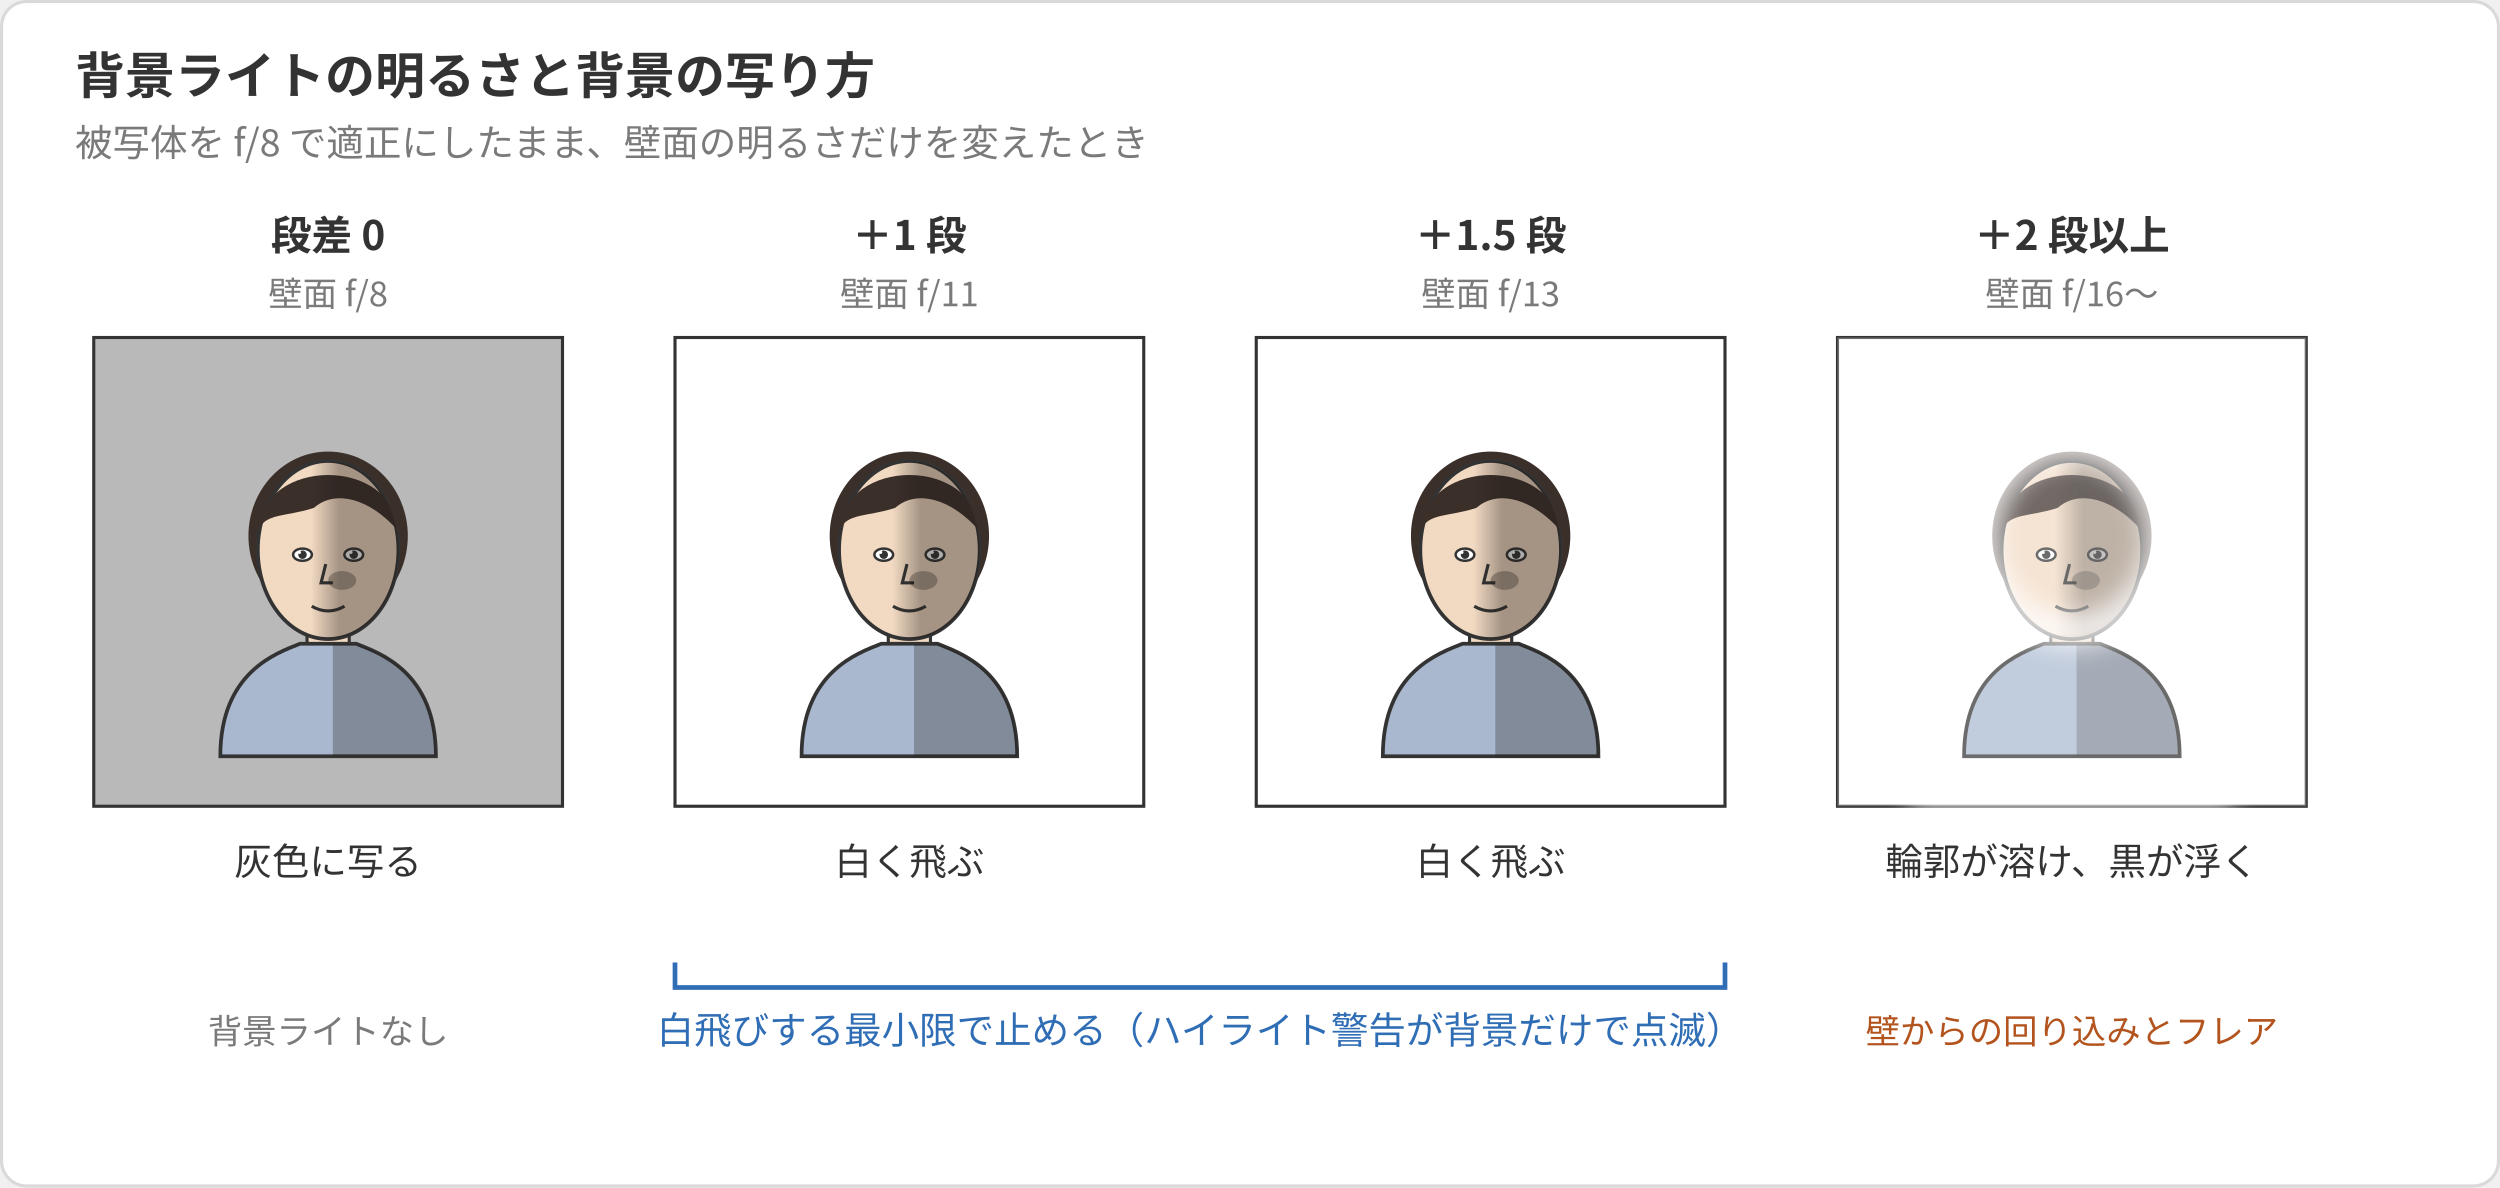
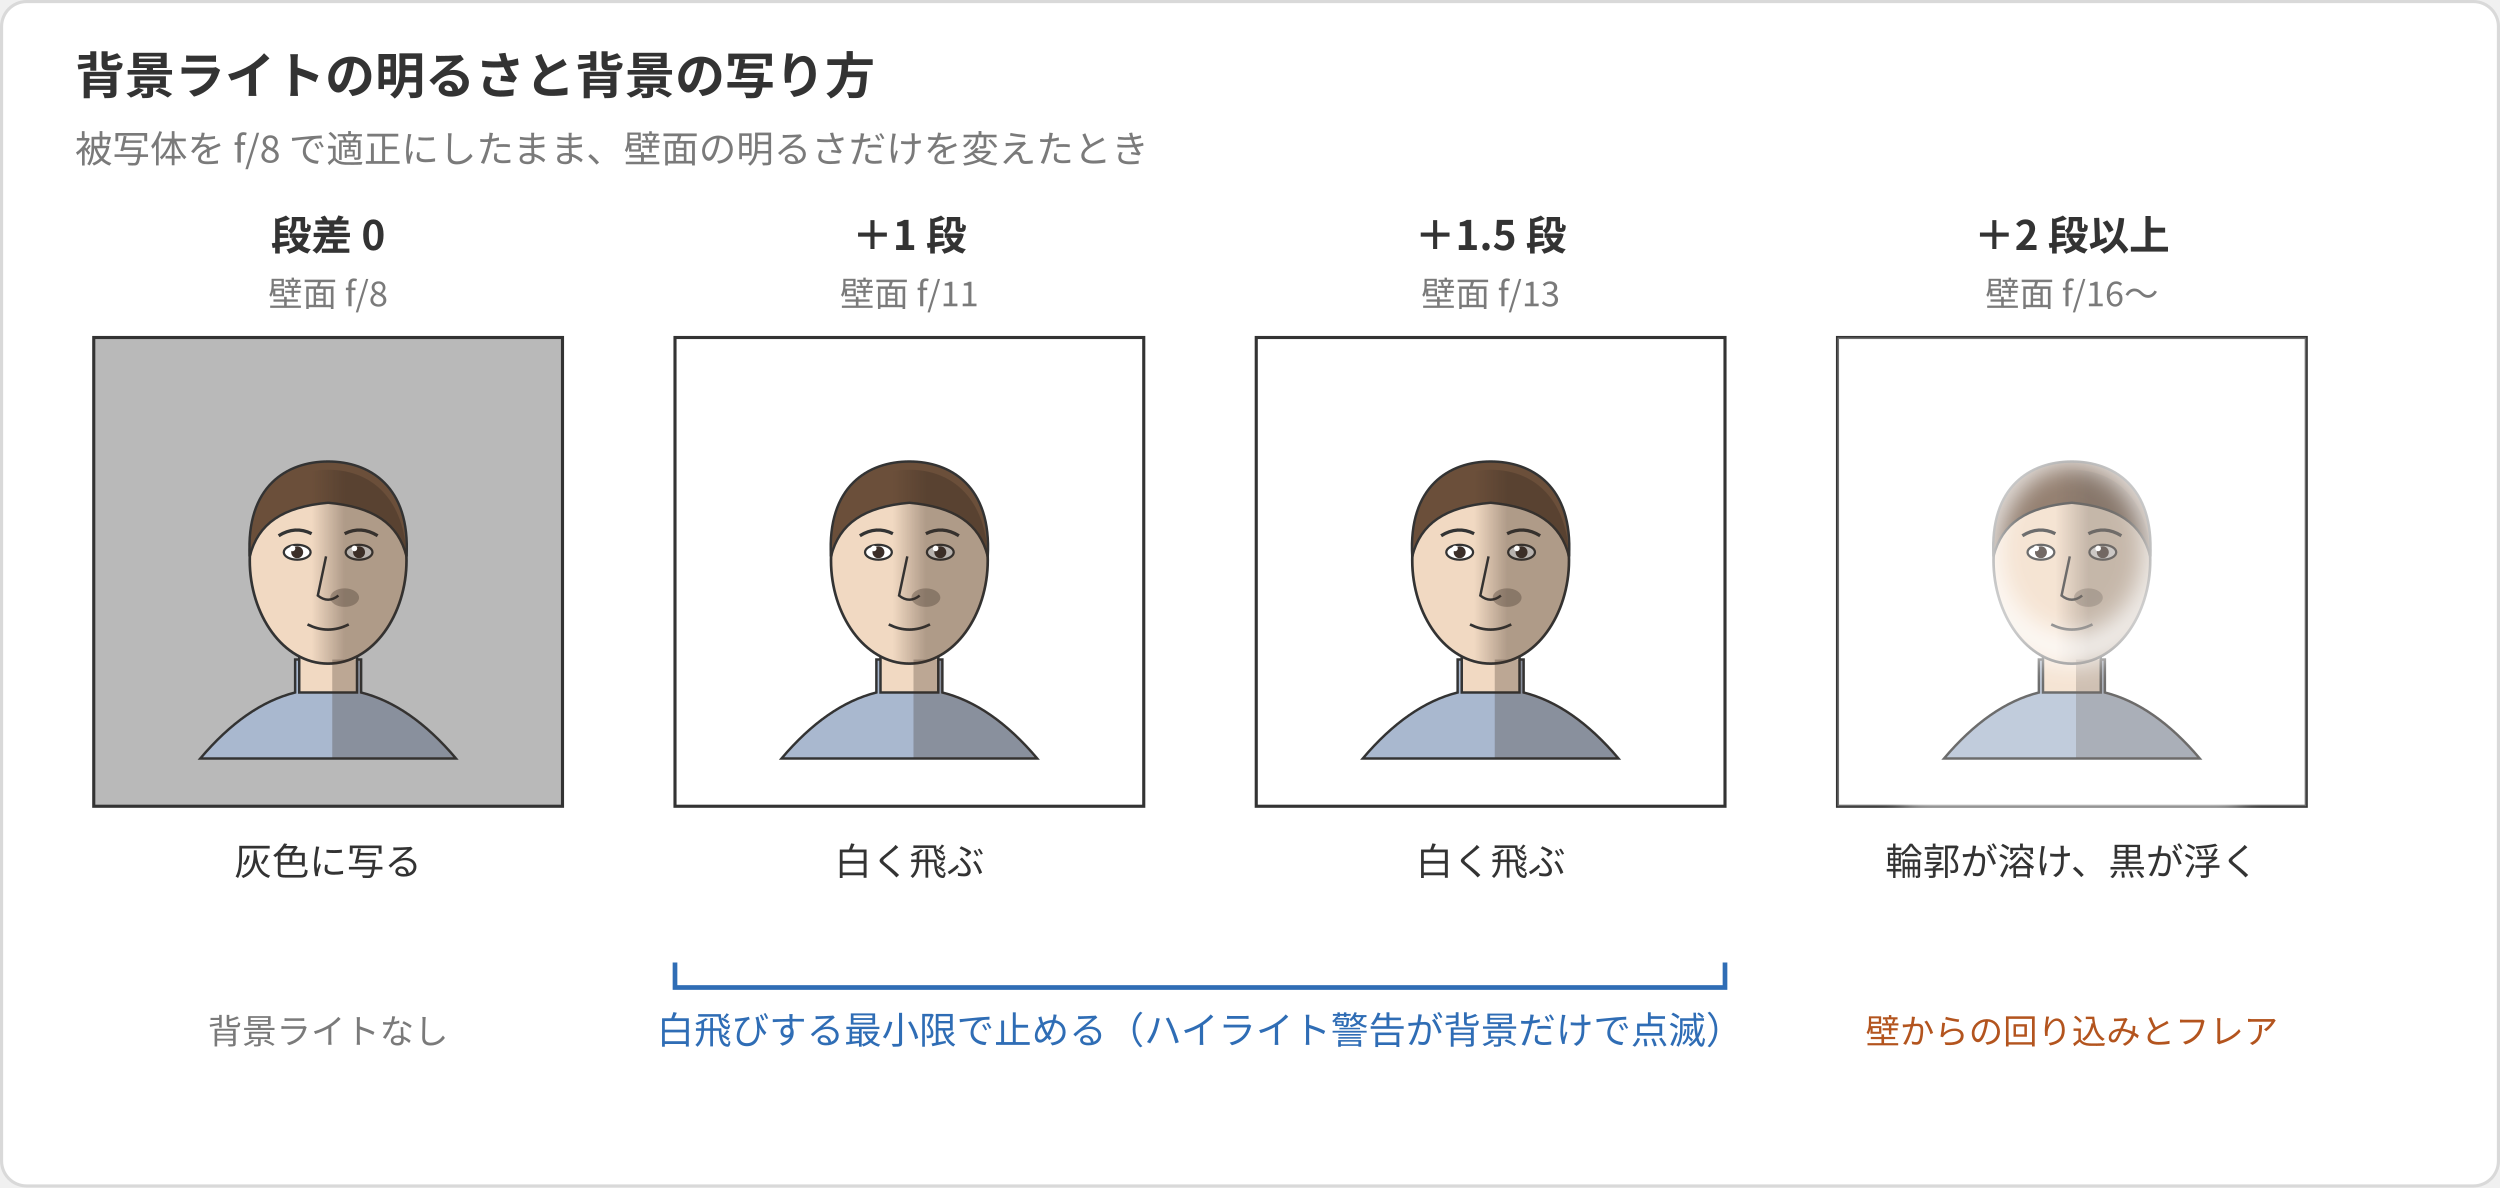
<svg xmlns="http://www.w3.org/2000/svg" viewBox="0 0 800 380" width="800" height="380" role="img" aria-label="背景ライトの明るさと背景の写り方">
  <defs>
-     <marker id="arrow" viewBox="0 0 10 10" refX="9" refY="5" markerWidth="8" markerHeight="8" orient="auto-start-reverse">
-       <path d="M0,0 L10,5 L0,10 Z" fill="#7a7a7a" />
-     </marker>
-     <marker id="arrow-ink" viewBox="0 0 10 10" refX="9" refY="5" markerWidth="8" markerHeight="8" orient="auto-start-reverse">
-       <path d="M0,0 L10,5 L0,10 Z" fill="#333333" />
-     </marker>
-     <marker id="arrow-light" viewBox="0 0 10 10" refX="9" refY="5" markerWidth="8" markerHeight="8" orient="auto-start-reverse">
-       <path d="M0,0 L10,5 L0,10 Z" fill="#f2a900" />
-     </marker>
-     <marker id="arrow-brown" viewBox="0 0 10 10" refX="9" refY="5" markerWidth="8" markerHeight="8" orient="auto-start-reverse">
-       <path d="M0,0 L10,5 L0,10 Z" fill="#b3541e" />
-     </marker>
    <filter id="blur" x="-30%" y="-30%" width="160%" height="160%">
      <feGaussianBlur stdDeviation="4" />
    </filter>
+     <clipPath id="frame1">
+       <rect x="30" y="108" width="150" height="150" />
+     </clipPath>
+     <clipPath id="face2">
+       <path d="M0,-48 C24,-48 38,-30 38,-4 C38,22 22,46 0,46 C-22,46 -38,22 -38,-4 C-38,-30 -24,-48 0,-48 Z" />
+     </clipPath>
+     <clipPath id="body3">
+       <path d="M-62,92 Q-40,66 -16,60 L-16,44 L16,44 L16,60 Q40,66 62,92 Z" />
+     </clipPath>
+     <linearGradient id="grad4" x1="0" y1="0" x2="1" y2="0">
+       <stop offset="0.4" stop-color="#3a2c22" stop-opacity="0" />
+       <stop offset="0.6" stop-color="#3a2c22" stop-opacity="0.36" />
+       <stop offset="1" stop-color="#3a2c22" stop-opacity="0.36" />
+     </linearGradient>
+     <clipPath id="frame5">
+       <rect x="216" y="108" width="150" height="150" />
+     </clipPath>
+     <clipPath id="face6">
+       <path d="M0,-48 C24,-48 38,-30 38,-4 C38,22 22,46 0,46 C-22,46 -38,22 -38,-4 C-38,-30 -24,-48 0,-48 Z" />
+     </clipPath>
+     <clipPath id="body7">
+       <path d="M-62,92 Q-40,66 -16,60 L-16,44 L16,44 L16,60 Q40,66 62,92 Z" />
+     </clipPath>
+     <linearGradient id="grad8" x1="0" y1="0" x2="1" y2="0">
+       <stop offset="0.4" stop-color="#3a2c22" stop-opacity="0" />
+       <stop offset="0.6" stop-color="#3a2c22" stop-opacity="0.36" />
+       <stop offset="1" stop-color="#3a2c22" stop-opacity="0.36" />
+     </linearGradient>
+     <clipPath id="frame9">
+       <rect x="402" y="108" width="150" height="150" />
+     </clipPath>
+     <clipPath id="face10">
+       <path d="M0,-48 C24,-48 38,-30 38,-4 C38,22 22,46 0,46 C-22,46 -38,22 -38,-4 C-38,-30 -24,-48 0,-48 Z" />
+     </clipPath>
+     <clipPath id="body11">
+       <path d="M-62,92 Q-40,66 -16,60 L-16,44 L16,44 L16,60 Q40,66 62,92 Z" />
+     </clipPath>
+     <linearGradient id="grad12" x1="0" y1="0" x2="1" y2="0">
+       <stop offset="0.4" stop-color="#3a2c22" stop-opacity="0" />
+       <stop offset="0.6" stop-color="#3a2c22" stop-opacity="0.36" />
+       <stop offset="1" stop-color="#3a2c22" stop-opacity="0.36" />
+     </linearGradient>
+     <clipPath id="frame13">
+       <rect x="588" y="108" width="150" height="150" />
+     </clipPath>
+     <clipPath id="face14">
+       <path d="M0,-48 C24,-48 38,-30 38,-4 C38,22 22,46 0,46 C-22,46 -38,22 -38,-4 C-38,-30 -24,-48 0,-48 Z" />
+     </clipPath>
+     <clipPath id="body15">
+       <path d="M-62,92 Q-40,66 -16,60 L-16,44 L16,44 L16,60 Q40,66 62,92 Z" />
+     </clipPath>
+     <linearGradient id="grad16" x1="0" y1="0" x2="1" y2="0">
+       <stop offset="0.4" stop-color="#3a2c22" stop-opacity="0" />
+       <stop offset="0.6" stop-color="#3a2c22" stop-opacity="0.36" />
+       <stop offset="1" stop-color="#3a2c22" stop-opacity="0.36" />
+     </linearGradient>
  </defs>
  <rect x="0.5" y="0.5" width="799" height="379" rx="8" fill="#ffffff" stroke="#d9d9d9" />
  <text x="24.0" y="30.0" font-family="'Noto Sans JP','Noto Sans CJK JP','Hiragino Sans','Yu Gothic','Meiryo',sans-serif" font-size="16" text-anchor="start" fill="#333333" font-weight="bold">
    <tspan x="24.0" dy="0">背景ライトの明るさと背景の写り方</tspan>
  </text>
-   <text x="24.0" y="50.0" font-family="'Noto Sans JP','Noto Sans CJK JP','Hiragino Sans','Yu Gothic','Meiryo',sans-serif" font-size="12" text-anchor="start" fill="#7a7a7a" font-weight="normal">
+   <text x="24.0" y="52.0" font-family="'Noto Sans JP','Noto Sans CJK JP','Hiragino Sans','Yu Gothic','Meiryo',sans-serif" font-size="12" text-anchor="start" fill="#7a7a7a" font-weight="normal">
    <tspan x="24.0" dy="0">被写体を f/8 で適正にしたまま、壁面の明るさだけを変えたとき</tspan>
  </text>
  <text x="105.0" y="80.0" font-family="'Noto Sans JP','Noto Sans CJK JP','Hiragino Sans','Yu Gothic','Meiryo',sans-serif" font-size="13" text-anchor="middle" fill="#333333" font-weight="bold">
    <tspan x="105.0" dy="0">段差 0</tspan>
  </text>
  <text x="105.0" y="98.0" font-family="'Noto Sans JP','Noto Sans CJK JP','Hiragino Sans','Yu Gothic','Meiryo',sans-serif" font-size="11" text-anchor="middle" fill="#7a7a7a" font-weight="normal">
    <tspan x="105.0" dy="0">壁面 f/8</tspan>
  </text>
-   <rect x="30" y="108" width="150" height="150" fill="#b9b9b9" stroke="#333333" stroke-width="1" />
-   <g transform="translate(105.0,176.0)">
-     <defs>
-       <clipPath id="faces0">
-         <ellipse cx="0" cy="0" rx="22.5" ry="28.5" />
-       </clipPath>
-       <linearGradient id="grads0" x1="0" y1="0" x2="1" y2="0">
-         <stop offset="0.38" stop-color="#1e1a17" stop-opacity="0" />
-         <stop offset="0.58" stop-color="#1e1a17" stop-opacity="0.36" />
-         <stop offset="1" stop-color="#1e1a17" stop-opacity="0.36" />
-       </linearGradient>
-       <clipPath id="bodys0">
-         <path d="M-34.5,66.0 C-34.5,39.0 -16.5,33.0 -9.0,30.0 L9.0,30.0 C16.5,33.0 34.5,39.0 34.5,66.0 Z" />
-       </clipPath>
-     </defs>
-     <rect x="-6.75" y="21.0" width="13.5" height="12.0" fill="#f1d9c2" stroke="#333333" stroke-width="1" />
-     <path d="M-34.5,66.0 C-34.5,39.0 -16.5,33.0 -9.0,30.0 L9.0,30.0 C16.5,33.0 34.5,39.0 34.5,66.0 Z" fill="#a9b8cf" stroke="#333333" stroke-width="1.2" />
-     <ellipse cx="0" cy="-4.5" rx="25.5" ry="27.0" fill="#3b2f2a" />
-     <ellipse cx="0" cy="0" rx="22.5" ry="28.5" fill="#f1d9c2" stroke="#333333" stroke-width="1.2" />
-     <path d="M-22.5,-6.0 C-21.0,-30.0 21.0,-30.0 22.5,-6.0 C13.5,-16.5 2.25,-19.5 -4.5,-13.5 C-13.5,-10.5 -20.25,-12.0 -22.5,-6.0 Z" fill="#3b2f2a" />
-     <ellipse cx="-8.2" cy="1.5" rx="3.0" ry="1.95" fill="#fff" stroke="#333333" stroke-width="0.8" />
-     <circle cx="-8.2" cy="1.5" r="1.35" fill="#333333" />
-     <circle cx="-9.2" cy="0.75" r="0.525" fill="#fff" />
-     <ellipse cx="8.2" cy="1.5" rx="3.0" ry="1.95" fill="#fff" stroke="#333333" stroke-width="0.8" />
-     <circle cx="8.2" cy="1.5" r="1.35" fill="#333333" />
-     <circle cx="7.3" cy="0.75" r="0.525" fill="#fff" />
-     <path d="M-0.75,4.5 L-2.25,10.5 L1.5,10.5" fill="none" stroke="#333333" stroke-width="1" />
-     <path d="M-5.25,18.0 Q0,21.0 5.25,18.0" fill="none" stroke="#333333" stroke-width="1" />
-     <ellipse cx="4.5" cy="9.75" rx="4.5" ry="3.0" fill="#1e1a17" opacity="0.32" />
-     <rect x="-22.5" y="-28.5" width="45.0" height="57.0" fill="url(#grads0)" clip-path="url(#faces0)" />
-     <rect x="1.5" y="30.0" width="34.5" height="37.5" fill="#1e1a17" opacity="0.29" clip-path="url(#bodys0)" />
+   <rect x="30.0" y="108.0" width="150.0" height="150.0" rx="0" fill="#b9b9b9" stroke="#333333" stroke-width="1" />
+   <g clip-path="url(#frame1)">
+     <g transform="translate(105.0,182.0) scale(0.66)">
+       <path d="M-62,92 Q-40,66 -16,60 L-16,44 L16,44 L16,60 Q40,66 62,92 Z" fill="#a9b8cf" stroke="#333333" stroke-width="1.2" />
+       <rect x="-14" y="30" width="28" height="30" fill="#f1d9c2" stroke="#333333" stroke-width="1.2" />
+       <path d="M0,-48 C24,-48 38,-30 38,-4 C38,22 22,46 0,46 C-22,46 -38,22 -38,-4 C-38,-30 -24,-48 0,-48 Z" fill="#f1d9c2" stroke="#333333" stroke-width="1.3" />
+       <path d="M-38,-6 C-40,-40 -20,-52 0,-52 C20,-52 40,-40 38,-6 C34,-22 22,-30 0,-32 C-22,-30 -34,-22 -38,-6 Z" fill="#6b4f3a" stroke="#333333" stroke-width="1.2" />
+       <path d="M-24,-16 Q-16,-21 -8,-17" fill="none" stroke="#333333" stroke-width="1.6" />
+       <path d="M8,-17 Q16,-21 24,-16" fill="none" stroke="#333333" stroke-width="1.6" />
+       <ellipse cx="-15" cy="-8" rx="6.5" ry="3.6" fill="#fff" stroke="#333333" stroke-width="1.1" />
+       <circle cx="-15" cy="-8" r="2.9" fill="#3b2f2a" />
+       <ellipse cx="15" cy="-8" rx="6.5" ry="3.6" fill="#fff" stroke="#333333" stroke-width="1.1" />
+       <circle cx="15" cy="-8" r="2.9" fill="#3b2f2a" />
+       <path d="M-1,-6 L-5,13 Q0,17 5,13" fill="none" stroke="#333333" stroke-width="1.2" />
+       <path d="M-10,27 Q0,32 10,27" fill="none" stroke="#333333" stroke-width="1.3" />
+     </g>
+     <g clip-path="url(#face2)" transform="translate(105.0,182.0) scale(0.66)">
+       <rect x="-40" y="-60" width="80" height="120" fill="url(#grad4)" />
+       <ellipse cx="8" cy="14" rx="7" ry="4.5" fill="#3a2c22" opacity="0.32" />
+     </g>
+     <g clip-path="url(#body3)" transform="translate(105.0,182.0) scale(0.66)">
+       <rect x="2" y="40" width="70" height="60" fill="#3a2c22" opacity="0.29" />
+     </g>
+     <circle cx="93.6" cy="175.5" r="0.9" fill="#fff" />
+     <circle cx="113.4" cy="175.5" r="0.9" fill="#fff" />
  </g>
  <text x="105.0" y="280.0" font-family="'Noto Sans JP','Noto Sans CJK JP','Hiragino Sans','Yu Gothic','Meiryo',sans-serif" font-size="12" text-anchor="middle" fill="#333333" font-weight="normal">
    <tspan x="105.0" dy="0">灰色に写る</tspan>
  </text>
  <text x="291.0" y="80.0" font-family="'Noto Sans JP','Noto Sans CJK JP','Hiragino Sans','Yu Gothic','Meiryo',sans-serif" font-size="13" text-anchor="middle" fill="#333333" font-weight="bold">
    <tspan x="291.0" dy="0">＋1 段</tspan>
  </text>
  <text x="291.0" y="98.0" font-family="'Noto Sans JP','Noto Sans CJK JP','Hiragino Sans','Yu Gothic','Meiryo',sans-serif" font-size="11" text-anchor="middle" fill="#7a7a7a" font-weight="normal">
    <tspan x="291.0" dy="0">壁面 f/11</tspan>
  </text>
-   <rect x="216" y="108" width="150" height="150" fill="#ffffff" stroke="#333333" stroke-width="1" />
-   <g transform="translate(291.0,176.0)">
-     <defs>
-       <clipPath id="faces1">
-         <ellipse cx="0" cy="0" rx="22.5" ry="28.5" />
-       </clipPath>
-       <linearGradient id="grads1" x1="0" y1="0" x2="1" y2="0">
-         <stop offset="0.38" stop-color="#1e1a17" stop-opacity="0" />
-         <stop offset="0.58" stop-color="#1e1a17" stop-opacity="0.36" />
-         <stop offset="1" stop-color="#1e1a17" stop-opacity="0.36" />
-       </linearGradient>
-       <clipPath id="bodys1">
-         <path d="M-34.5,66.0 C-34.5,39.0 -16.5,33.0 -9.0,30.0 L9.0,30.0 C16.5,33.0 34.5,39.0 34.5,66.0 Z" />
-       </clipPath>
-     </defs>
-     <rect x="-6.75" y="21.0" width="13.5" height="12.0" fill="#f1d9c2" stroke="#333333" stroke-width="1" />
-     <path d="M-34.5,66.0 C-34.5,39.0 -16.5,33.0 -9.0,30.0 L9.0,30.0 C16.5,33.0 34.5,39.0 34.5,66.0 Z" fill="#a9b8cf" stroke="#333333" stroke-width="1.2" />
-     <ellipse cx="0" cy="-4.5" rx="25.5" ry="27.0" fill="#3b2f2a" />
-     <ellipse cx="0" cy="0" rx="22.5" ry="28.5" fill="#f1d9c2" stroke="#333333" stroke-width="1.2" />
-     <path d="M-22.5,-6.0 C-21.0,-30.0 21.0,-30.0 22.5,-6.0 C13.5,-16.5 2.25,-19.5 -4.5,-13.5 C-13.5,-10.5 -20.25,-12.0 -22.5,-6.0 Z" fill="#3b2f2a" />
-     <ellipse cx="-8.2" cy="1.5" rx="3.0" ry="1.95" fill="#fff" stroke="#333333" stroke-width="0.8" />
-     <circle cx="-8.2" cy="1.5" r="1.35" fill="#333333" />
-     <circle cx="-9.2" cy="0.75" r="0.525" fill="#fff" />
-     <ellipse cx="8.2" cy="1.5" rx="3.0" ry="1.95" fill="#fff" stroke="#333333" stroke-width="0.8" />
-     <circle cx="8.2" cy="1.5" r="1.35" fill="#333333" />
-     <circle cx="7.3" cy="0.75" r="0.525" fill="#fff" />
-     <path d="M-0.75,4.5 L-2.25,10.5 L1.5,10.5" fill="none" stroke="#333333" stroke-width="1" />
-     <path d="M-5.25,18.0 Q0,21.0 5.25,18.0" fill="none" stroke="#333333" stroke-width="1" />
-     <ellipse cx="4.5" cy="9.75" rx="4.5" ry="3.0" fill="#1e1a17" opacity="0.32" />
-     <rect x="-22.5" y="-28.5" width="45.0" height="57.0" fill="url(#grads1)" clip-path="url(#faces1)" />
-     <rect x="1.5" y="30.0" width="34.5" height="37.5" fill="#1e1a17" opacity="0.29" clip-path="url(#bodys1)" />
+   <rect x="216.0" y="108.0" width="150.0" height="150.0" rx="0" fill="#ffffff" stroke="#333333" stroke-width="1" />
+   <g clip-path="url(#frame5)">
+     <g transform="translate(291.0,182.0) scale(0.66)">
+       <path d="M-62,92 Q-40,66 -16,60 L-16,44 L16,44 L16,60 Q40,66 62,92 Z" fill="#a9b8cf" stroke="#333333" stroke-width="1.2" />
+       <rect x="-14" y="30" width="28" height="30" fill="#f1d9c2" stroke="#333333" stroke-width="1.2" />
+       <path d="M0,-48 C24,-48 38,-30 38,-4 C38,22 22,46 0,46 C-22,46 -38,22 -38,-4 C-38,-30 -24,-48 0,-48 Z" fill="#f1d9c2" stroke="#333333" stroke-width="1.3" />
+       <path d="M-38,-6 C-40,-40 -20,-52 0,-52 C20,-52 40,-40 38,-6 C34,-22 22,-30 0,-32 C-22,-30 -34,-22 -38,-6 Z" fill="#6b4f3a" stroke="#333333" stroke-width="1.2" />
+       <path d="M-24,-16 Q-16,-21 -8,-17" fill="none" stroke="#333333" stroke-width="1.6" />
+       <path d="M8,-17 Q16,-21 24,-16" fill="none" stroke="#333333" stroke-width="1.6" />
+       <ellipse cx="-15" cy="-8" rx="6.5" ry="3.6" fill="#fff" stroke="#333333" stroke-width="1.1" />
+       <circle cx="-15" cy="-8" r="2.9" fill="#3b2f2a" />
+       <ellipse cx="15" cy="-8" rx="6.5" ry="3.6" fill="#fff" stroke="#333333" stroke-width="1.1" />
+       <circle cx="15" cy="-8" r="2.9" fill="#3b2f2a" />
+       <path d="M-1,-6 L-5,13 Q0,17 5,13" fill="none" stroke="#333333" stroke-width="1.2" />
+       <path d="M-10,27 Q0,32 10,27" fill="none" stroke="#333333" stroke-width="1.3" />
+     </g>
+     <g clip-path="url(#face6)" transform="translate(291.0,182.0) scale(0.66)">
+       <rect x="-40" y="-60" width="80" height="120" fill="url(#grad8)" />
+       <ellipse cx="8" cy="14" rx="7" ry="4.5" fill="#3a2c22" opacity="0.32" />
+     </g>
+     <g clip-path="url(#body7)" transform="translate(291.0,182.0) scale(0.66)">
+       <rect x="2" y="40" width="70" height="60" fill="#3a2c22" opacity="0.29" />
+     </g>
+     <circle cx="279.6" cy="175.5" r="0.9" fill="#fff" />
+     <circle cx="299.4" cy="175.5" r="0.9" fill="#fff" />
  </g>
  <text x="291.0" y="280.0" font-family="'Noto Sans JP','Noto Sans CJK JP','Hiragino Sans','Yu Gothic','Meiryo',sans-serif" font-size="12" text-anchor="middle" fill="#333333" font-weight="normal">
    <tspan x="291.0" dy="0">白く飛ぶ</tspan>
  </text>
  <text x="477.0" y="80.0" font-family="'Noto Sans JP','Noto Sans CJK JP','Hiragino Sans','Yu Gothic','Meiryo',sans-serif" font-size="13" text-anchor="middle" fill="#333333" font-weight="bold">
    <tspan x="477.0" dy="0">＋1.5 段</tspan>
  </text>
  <text x="477.0" y="98.0" font-family="'Noto Sans JP','Noto Sans CJK JP','Hiragino Sans','Yu Gothic','Meiryo',sans-serif" font-size="11" text-anchor="middle" fill="#7a7a7a" font-weight="normal">
    <tspan x="477.0" dy="0">壁面 f/13</tspan>
  </text>
-   <rect x="402" y="108" width="150" height="150" fill="#ffffff" stroke="#333333" stroke-width="1" />
-   <g transform="translate(477.0,176.0)">
-     <defs>
-       <clipPath id="faces2">
-         <ellipse cx="0" cy="0" rx="22.5" ry="28.5" />
-       </clipPath>
-       <linearGradient id="grads2" x1="0" y1="0" x2="1" y2="0">
-         <stop offset="0.38" stop-color="#1e1a17" stop-opacity="0" />
-         <stop offset="0.58" stop-color="#1e1a17" stop-opacity="0.36" />
-         <stop offset="1" stop-color="#1e1a17" stop-opacity="0.36" />
-       </linearGradient>
-       <clipPath id="bodys2">
-         <path d="M-34.5,66.0 C-34.5,39.0 -16.5,33.0 -9.0,30.0 L9.0,30.0 C16.5,33.0 34.5,39.0 34.5,66.0 Z" />
-       </clipPath>
-     </defs>
-     <rect x="-6.75" y="21.0" width="13.5" height="12.0" fill="#f1d9c2" stroke="#333333" stroke-width="1" />
-     <path d="M-34.5,66.0 C-34.5,39.0 -16.5,33.0 -9.0,30.0 L9.0,30.0 C16.5,33.0 34.5,39.0 34.5,66.0 Z" fill="#a9b8cf" stroke="#333333" stroke-width="1.2" />
-     <ellipse cx="0" cy="-4.5" rx="25.5" ry="27.0" fill="#3b2f2a" />
-     <ellipse cx="0" cy="0" rx="22.5" ry="28.5" fill="#f1d9c2" stroke="#333333" stroke-width="1.2" />
-     <path d="M-22.5,-6.0 C-21.0,-30.0 21.0,-30.0 22.5,-6.0 C13.5,-16.5 2.25,-19.5 -4.5,-13.5 C-13.5,-10.5 -20.25,-12.0 -22.5,-6.0 Z" fill="#3b2f2a" />
-     <ellipse cx="-8.2" cy="1.5" rx="3.0" ry="1.95" fill="#fff" stroke="#333333" stroke-width="0.8" />
-     <circle cx="-8.2" cy="1.5" r="1.35" fill="#333333" />
-     <circle cx="-9.2" cy="0.75" r="0.525" fill="#fff" />
-     <ellipse cx="8.2" cy="1.5" rx="3.0" ry="1.95" fill="#fff" stroke="#333333" stroke-width="0.8" />
-     <circle cx="8.2" cy="1.5" r="1.35" fill="#333333" />
-     <circle cx="7.3" cy="0.75" r="0.525" fill="#fff" />
-     <path d="M-0.75,4.5 L-2.25,10.5 L1.5,10.5" fill="none" stroke="#333333" stroke-width="1" />
-     <path d="M-5.25,18.0 Q0,21.0 5.25,18.0" fill="none" stroke="#333333" stroke-width="1" />
-     <ellipse cx="4.5" cy="9.75" rx="4.5" ry="3.0" fill="#1e1a17" opacity="0.32" />
-     <rect x="-22.5" y="-28.5" width="45.0" height="57.0" fill="url(#grads2)" clip-path="url(#faces2)" />
-     <rect x="1.5" y="30.0" width="34.5" height="37.5" fill="#1e1a17" opacity="0.29" clip-path="url(#bodys2)" />
+   <rect x="402.0" y="108.0" width="150.0" height="150.0" rx="0" fill="#ffffff" stroke="#333333" stroke-width="1" />
+   <g clip-path="url(#frame9)">
+     <g transform="translate(477.0,182.0) scale(0.66)">
+       <path d="M-62,92 Q-40,66 -16,60 L-16,44 L16,44 L16,60 Q40,66 62,92 Z" fill="#a9b8cf" stroke="#333333" stroke-width="1.2" />
+       <rect x="-14" y="30" width="28" height="30" fill="#f1d9c2" stroke="#333333" stroke-width="1.2" />
+       <path d="M0,-48 C24,-48 38,-30 38,-4 C38,22 22,46 0,46 C-22,46 -38,22 -38,-4 C-38,-30 -24,-48 0,-48 Z" fill="#f1d9c2" stroke="#333333" stroke-width="1.3" />
+       <path d="M-38,-6 C-40,-40 -20,-52 0,-52 C20,-52 40,-40 38,-6 C34,-22 22,-30 0,-32 C-22,-30 -34,-22 -38,-6 Z" fill="#6b4f3a" stroke="#333333" stroke-width="1.2" />
+       <path d="M-24,-16 Q-16,-21 -8,-17" fill="none" stroke="#333333" stroke-width="1.6" />
+       <path d="M8,-17 Q16,-21 24,-16" fill="none" stroke="#333333" stroke-width="1.6" />
+       <ellipse cx="-15" cy="-8" rx="6.5" ry="3.6" fill="#fff" stroke="#333333" stroke-width="1.1" />
+       <circle cx="-15" cy="-8" r="2.9" fill="#3b2f2a" />
+       <ellipse cx="15" cy="-8" rx="6.5" ry="3.6" fill="#fff" stroke="#333333" stroke-width="1.1" />
+       <circle cx="15" cy="-8" r="2.9" fill="#3b2f2a" />
+       <path d="M-1,-6 L-5,13 Q0,17 5,13" fill="none" stroke="#333333" stroke-width="1.2" />
+       <path d="M-10,27 Q0,32 10,27" fill="none" stroke="#333333" stroke-width="1.3" />
+     </g>
+     <g clip-path="url(#face10)" transform="translate(477.0,182.0) scale(0.66)">
+       <rect x="-40" y="-60" width="80" height="120" fill="url(#grad12)" />
+       <ellipse cx="8" cy="14" rx="7" ry="4.5" fill="#3a2c22" opacity="0.32" />
+     </g>
+     <g clip-path="url(#body11)" transform="translate(477.0,182.0) scale(0.66)">
+       <rect x="2" y="40" width="70" height="60" fill="#3a2c22" opacity="0.29" />
+     </g>
+     <circle cx="465.6" cy="175.5" r="0.9" fill="#fff" />
+     <circle cx="485.4" cy="175.5" r="0.9" fill="#fff" />
  </g>
  <text x="477.0" y="280.0" font-family="'Noto Sans JP','Noto Sans CJK JP','Hiragino Sans','Yu Gothic','Meiryo',sans-serif" font-size="12" text-anchor="middle" fill="#333333" font-weight="normal">
    <tspan x="477.0" dy="0">白く飛ぶ</tspan>
  </text>
  <text x="663.0" y="80.0" font-family="'Noto Sans JP','Noto Sans CJK JP','Hiragino Sans','Yu Gothic','Meiryo',sans-serif" font-size="13" text-anchor="middle" fill="#333333" font-weight="bold">
    <tspan x="663.0" dy="0">＋2 段以上</tspan>
  </text>
  <text x="663.0" y="98.0" font-family="'Noto Sans JP','Noto Sans CJK JP','Hiragino Sans','Yu Gothic','Meiryo',sans-serif" font-size="11" text-anchor="middle" fill="#7a7a7a" font-weight="normal">
    <tspan x="663.0" dy="0">壁面 f/16〜</tspan>
  </text>
-   <rect x="588" y="108" width="150" height="150" fill="#ffffff" stroke="#333333" stroke-width="1" />
+   <rect x="588.0" y="108.0" width="150.0" height="150.0" rx="0" fill="#ffffff" stroke="#333333" stroke-width="1" />
  <g filter="url(#blur)">
-     <ellipse cx="663.0" cy="172" rx="34" ry="42" fill="#fff" opacity="0.9" />
-     <path d="M611.0,258 C611.0,228 649.0,216 663.0,216 C677.0,216 715.0,228 715.0,258 Z" fill="#fff" opacity="0.9" />
-   </g>
-   <g transform="translate(663.0,176.0)">
-     <defs>
-       <clipPath id="faces3">
-         <ellipse cx="0" cy="0" rx="22.5" ry="28.5" />
-       </clipPath>
-       <linearGradient id="grads3" x1="0" y1="0" x2="1" y2="0">
-         <stop offset="0.38" stop-color="#1e1a17" stop-opacity="0" />
-         <stop offset="0.58" stop-color="#1e1a17" stop-opacity="0.36" />
-         <stop offset="1" stop-color="#1e1a17" stop-opacity="0.36" />
-       </linearGradient>
-       <clipPath id="bodys3">
-         <path d="M-34.5,66.0 C-34.5,39.0 -16.5,33.0 -9.0,30.0 L9.0,30.0 C16.5,33.0 34.5,39.0 34.5,66.0 Z" />
-       </clipPath>
-     </defs>
-     <rect x="-6.75" y="21.0" width="13.5" height="12.0" fill="#f1d9c2" stroke="#333333" stroke-width="1" />
-     <path d="M-34.5,66.0 C-34.5,39.0 -16.5,33.0 -9.0,30.0 L9.0,30.0 C16.5,33.0 34.5,39.0 34.5,66.0 Z" fill="#a9b8cf" stroke="#333333" stroke-width="1.2" />
-     <ellipse cx="0" cy="-4.5" rx="25.5" ry="27.0" fill="#3b2f2a" />
-     <ellipse cx="0" cy="0" rx="22.5" ry="28.5" fill="#f1d9c2" stroke="#333333" stroke-width="1.2" />
-     <path d="M-22.5,-6.0 C-21.0,-30.0 21.0,-30.0 22.5,-6.0 C13.5,-16.5 2.25,-19.5 -4.5,-13.5 C-13.5,-10.5 -20.25,-12.0 -22.5,-6.0 Z" fill="#3b2f2a" />
-     <ellipse cx="-8.2" cy="1.5" rx="3.0" ry="1.95" fill="#fff" stroke="#333333" stroke-width="0.8" />
-     <circle cx="-8.2" cy="1.5" r="1.35" fill="#333333" />
-     <circle cx="-9.2" cy="0.75" r="0.525" fill="#fff" />
-     <ellipse cx="8.2" cy="1.5" rx="3.0" ry="1.95" fill="#fff" stroke="#333333" stroke-width="0.8" />
-     <circle cx="8.2" cy="1.5" r="1.35" fill="#333333" />
-     <circle cx="7.3" cy="0.75" r="0.525" fill="#fff" />
-     <path d="M-0.75,4.5 L-2.25,10.5 L1.5,10.5" fill="none" stroke="#333333" stroke-width="1" />
-     <path d="M-5.25,18.0 Q0,21.0 5.25,18.0" fill="none" stroke="#333333" stroke-width="1" />
-     <ellipse cx="4.5" cy="9.75" rx="4.5" ry="3.0" fill="#1e1a17" opacity="0.32" />
-     <rect x="-22.5" y="-28.5" width="45.0" height="57.0" fill="url(#grads3)" clip-path="url(#faces3)" />
-     <rect x="1.5" y="30.0" width="34.5" height="37.5" fill="#1e1a17" opacity="0.29" clip-path="url(#bodys3)" />
+     <ellipse cx="663.0" cy="176" rx="36" ry="44" fill="#fff" opacity="0.9" />
+     <path d="M609.0,258 C609.0,232 649.0,220 663.0,220 C677.0,220 717.0,232 717.0,258 Z" fill="#fff" opacity="0.9" />
+   </g>
+   <g clip-path="url(#frame13)">
+     <g transform="translate(663.0,182.0) scale(0.66)">
+       <path d="M-62,92 Q-40,66 -16,60 L-16,44 L16,44 L16,60 Q40,66 62,92 Z" fill="#a9b8cf" stroke="#333333" stroke-width="1.2" />
+       <rect x="-14" y="30" width="28" height="30" fill="#f1d9c2" stroke="#333333" stroke-width="1.2" />
+       <path d="M0,-48 C24,-48 38,-30 38,-4 C38,22 22,46 0,46 C-22,46 -38,22 -38,-4 C-38,-30 -24,-48 0,-48 Z" fill="#f1d9c2" stroke="#333333" stroke-width="1.3" />
+       <path d="M-38,-6 C-40,-40 -20,-52 0,-52 C20,-52 40,-40 38,-6 C34,-22 22,-30 0,-32 C-22,-30 -34,-22 -38,-6 Z" fill="#6b4f3a" stroke="#333333" stroke-width="1.2" />
+       <path d="M-24,-16 Q-16,-21 -8,-17" fill="none" stroke="#333333" stroke-width="1.6" />
+       <path d="M8,-17 Q16,-21 24,-16" fill="none" stroke="#333333" stroke-width="1.6" />
+       <ellipse cx="-15" cy="-8" rx="6.5" ry="3.6" fill="#fff" stroke="#333333" stroke-width="1.1" />
+       <circle cx="-15" cy="-8" r="2.9" fill="#3b2f2a" />
+       <ellipse cx="15" cy="-8" rx="6.5" ry="3.6" fill="#fff" stroke="#333333" stroke-width="1.1" />
+       <circle cx="15" cy="-8" r="2.9" fill="#3b2f2a" />
+       <path d="M-1,-6 L-5,13 Q0,17 5,13" fill="none" stroke="#333333" stroke-width="1.2" />
+       <path d="M-10,27 Q0,32 10,27" fill="none" stroke="#333333" stroke-width="1.3" />
+     </g>
+     <g clip-path="url(#face14)" transform="translate(663.0,182.0) scale(0.66)">
+       <rect x="-40" y="-60" width="80" height="120" fill="url(#grad16)" />
+       <ellipse cx="8" cy="14" rx="7" ry="4.5" fill="#3a2c22" opacity="0.32" />
+     </g>
+     <g clip-path="url(#body15)" transform="translate(663.0,182.0) scale(0.66)">
+       <rect x="2" y="40" width="70" height="60" fill="#3a2c22" opacity="0.29" />
+     </g>
+     <circle cx="651.6" cy="175.5" r="0.9" fill="#fff" />
+     <circle cx="671.4" cy="175.5" r="0.9" fill="#fff" />
  </g>
  <g filter="url(#blur)">
-     <ellipse cx="663.0" cy="172" rx="28" ry="30" fill="none" stroke="#fff" stroke-width="10" opacity="0.8" />
-   </g>
-   <rect x="588" y="108" width="150" height="150" fill="#fff" opacity="0.28" />
+     <ellipse cx="663.0" cy="176" rx="28" ry="32" fill="none" stroke="#fff" stroke-width="10" opacity="0.8" />
+   </g>
+   <rect x="588.0" y="108.0" width="150.0" height="150.0" rx="0" fill="#fff" stroke="none" stroke-width="0" opacity="0.28" />
  <text x="663.0" y="280.0" font-family="'Noto Sans JP','Noto Sans CJK JP','Hiragino Sans','Yu Gothic','Meiryo',sans-serif" font-size="12" text-anchor="middle" fill="#333333" font-weight="normal">
    <tspan x="663.0" dy="0">輪郭が溶け、黒が浮く</tspan>
  </text>
  <path d="M216,308 L216,316 L552,316 L552,308" fill="none" stroke="#2f6db5" stroke-width="1.5" />
  <text x="384.0" y="334.0" font-family="'Noto Sans JP','Noto Sans CJK JP','Hiragino Sans','Yu Gothic','Meiryo',sans-serif" font-size="12" text-anchor="middle" fill="#2f6db5" font-weight="normal">
    <tspan x="384.0" dy="0">白飛びする最小限で止める（ハイライト警告が背景だけで点滅）</tspan>
  </text>
  <text x="663.0" y="334.0" font-family="'Noto Sans JP','Noto Sans CJK JP','Hiragino Sans','Yu Gothic','Meiryo',sans-serif" font-size="11" text-anchor="middle" fill="#b3541e" font-weight="normal">
    <tspan x="663.0" dy="0">壁からの回り込みとフレア</tspan>
  </text>
  <text x="105.0" y="334.0" font-family="'Noto Sans JP','Noto Sans CJK JP','Hiragino Sans','Yu Gothic','Meiryo',sans-serif" font-size="11" text-anchor="middle" fill="#7a7a7a" font-weight="normal">
    <tspan x="105.0" dy="0">背景ライトなし</tspan>
  </text>
</svg>
